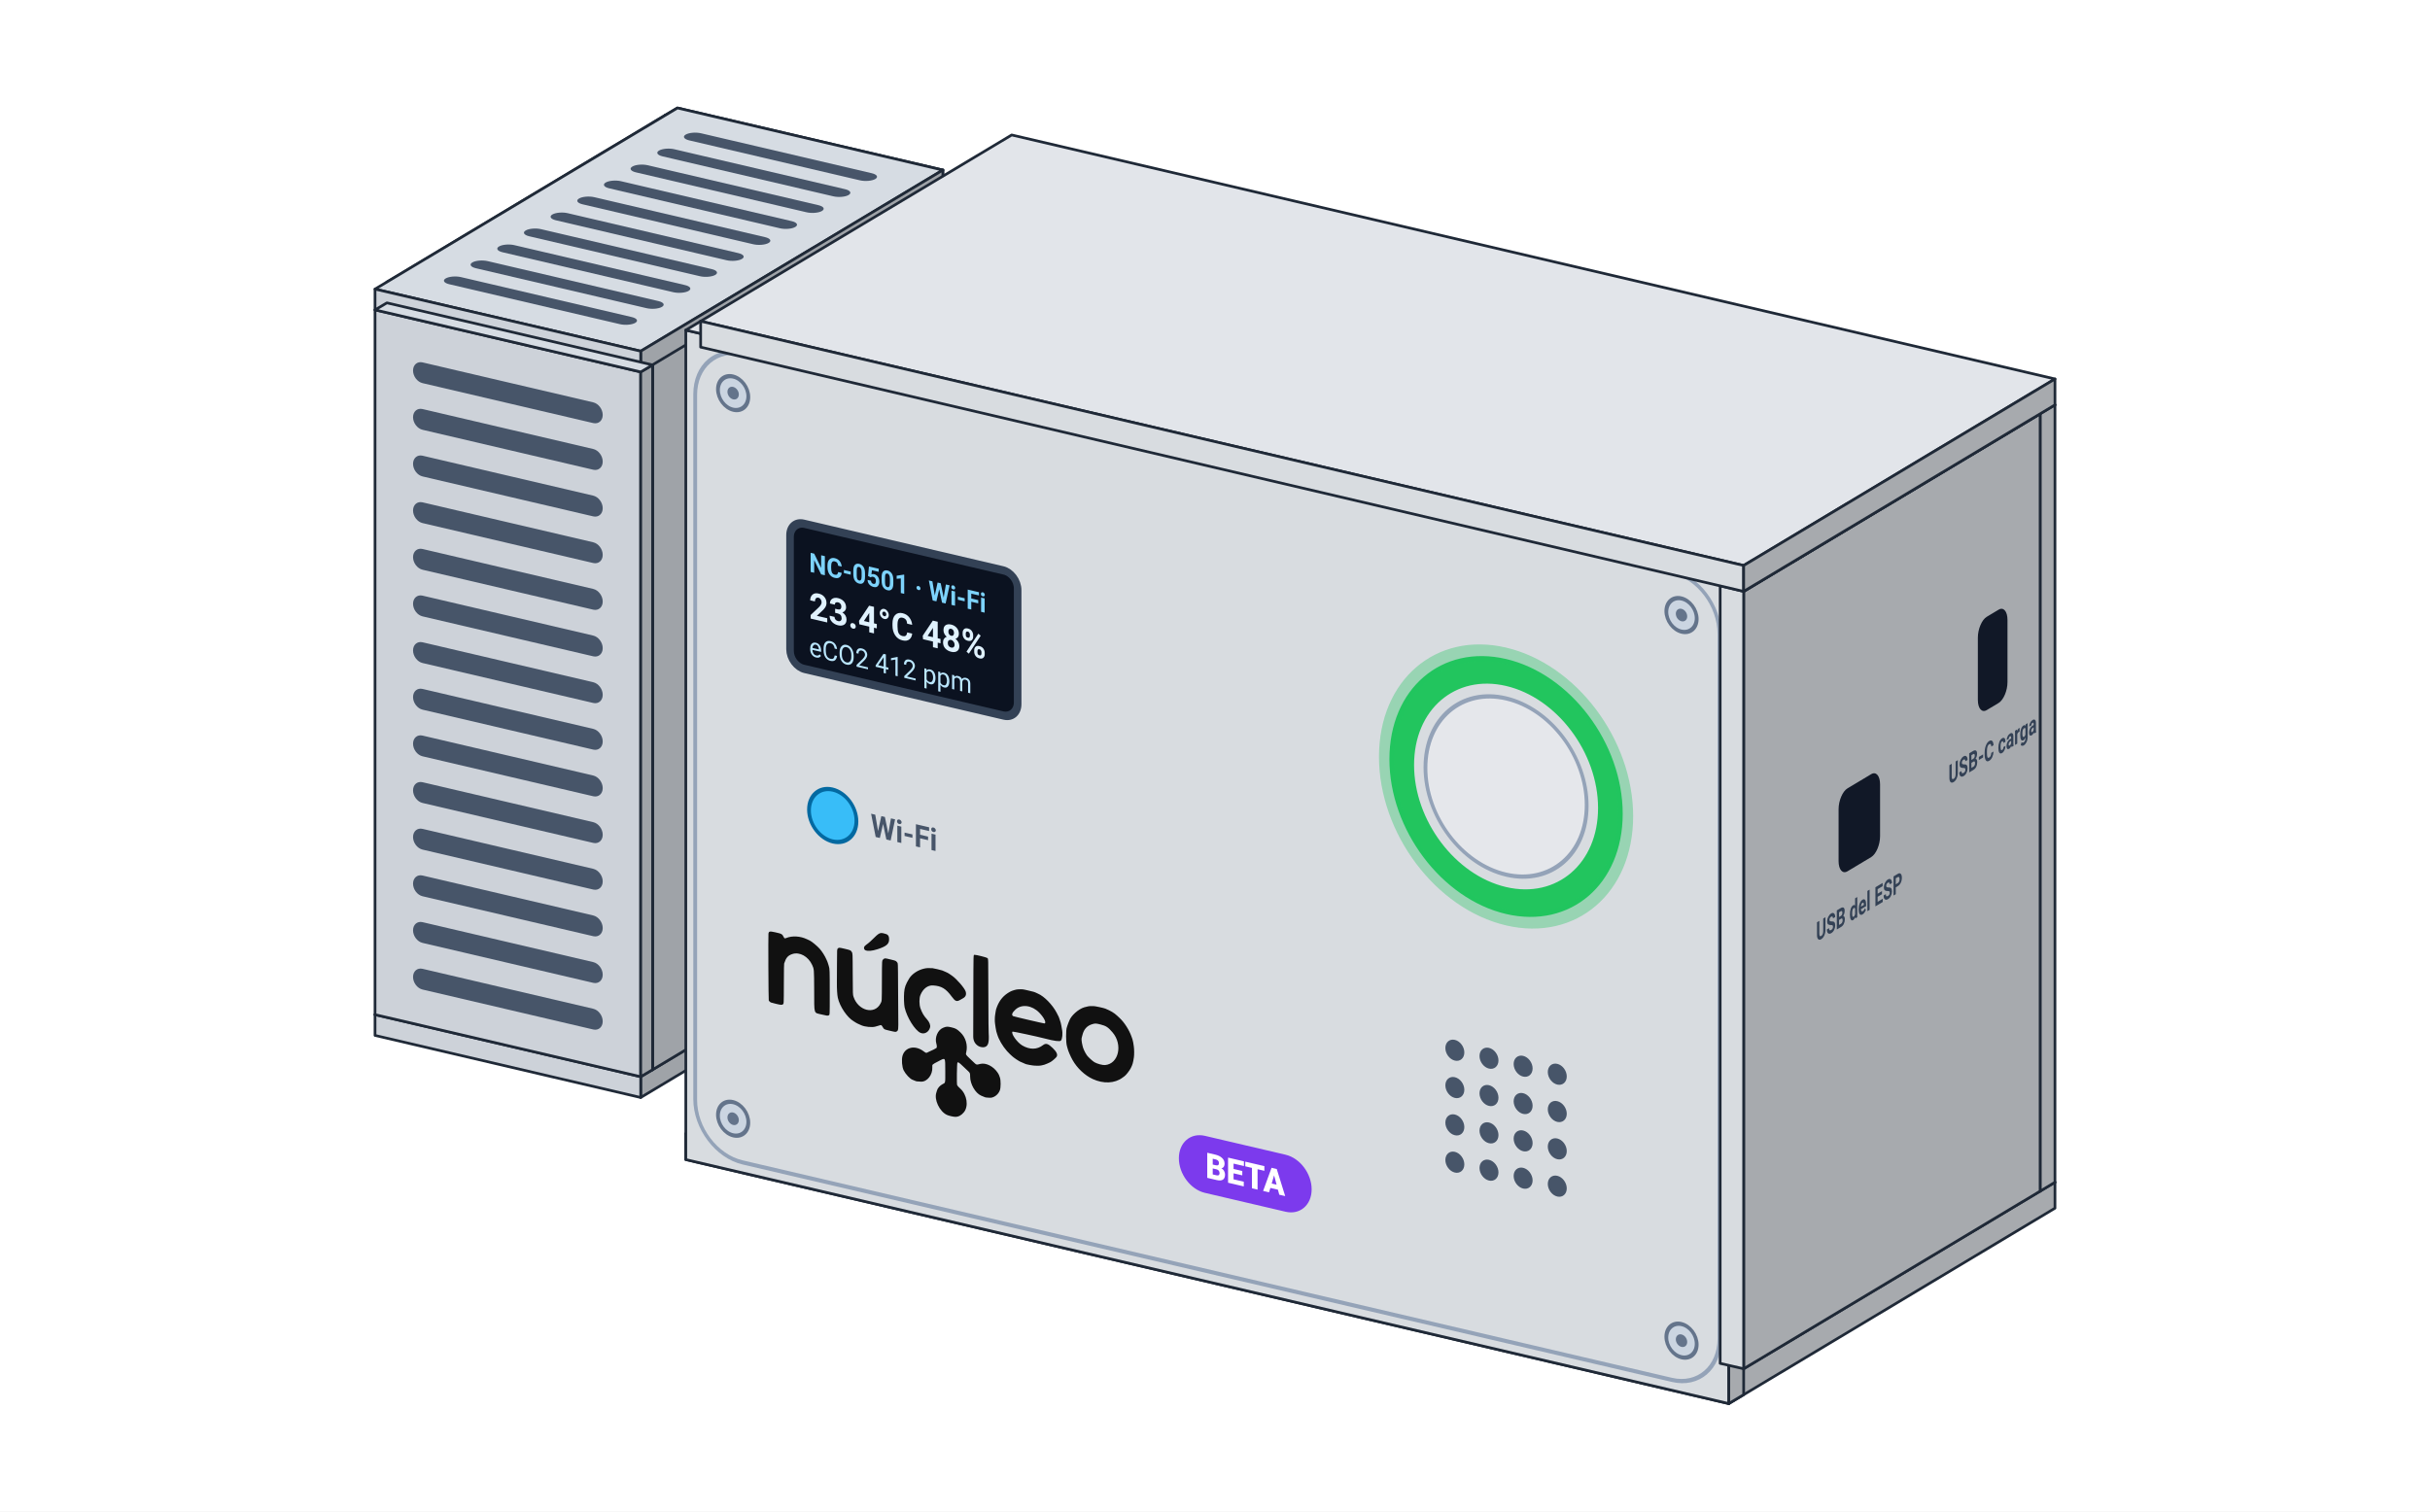
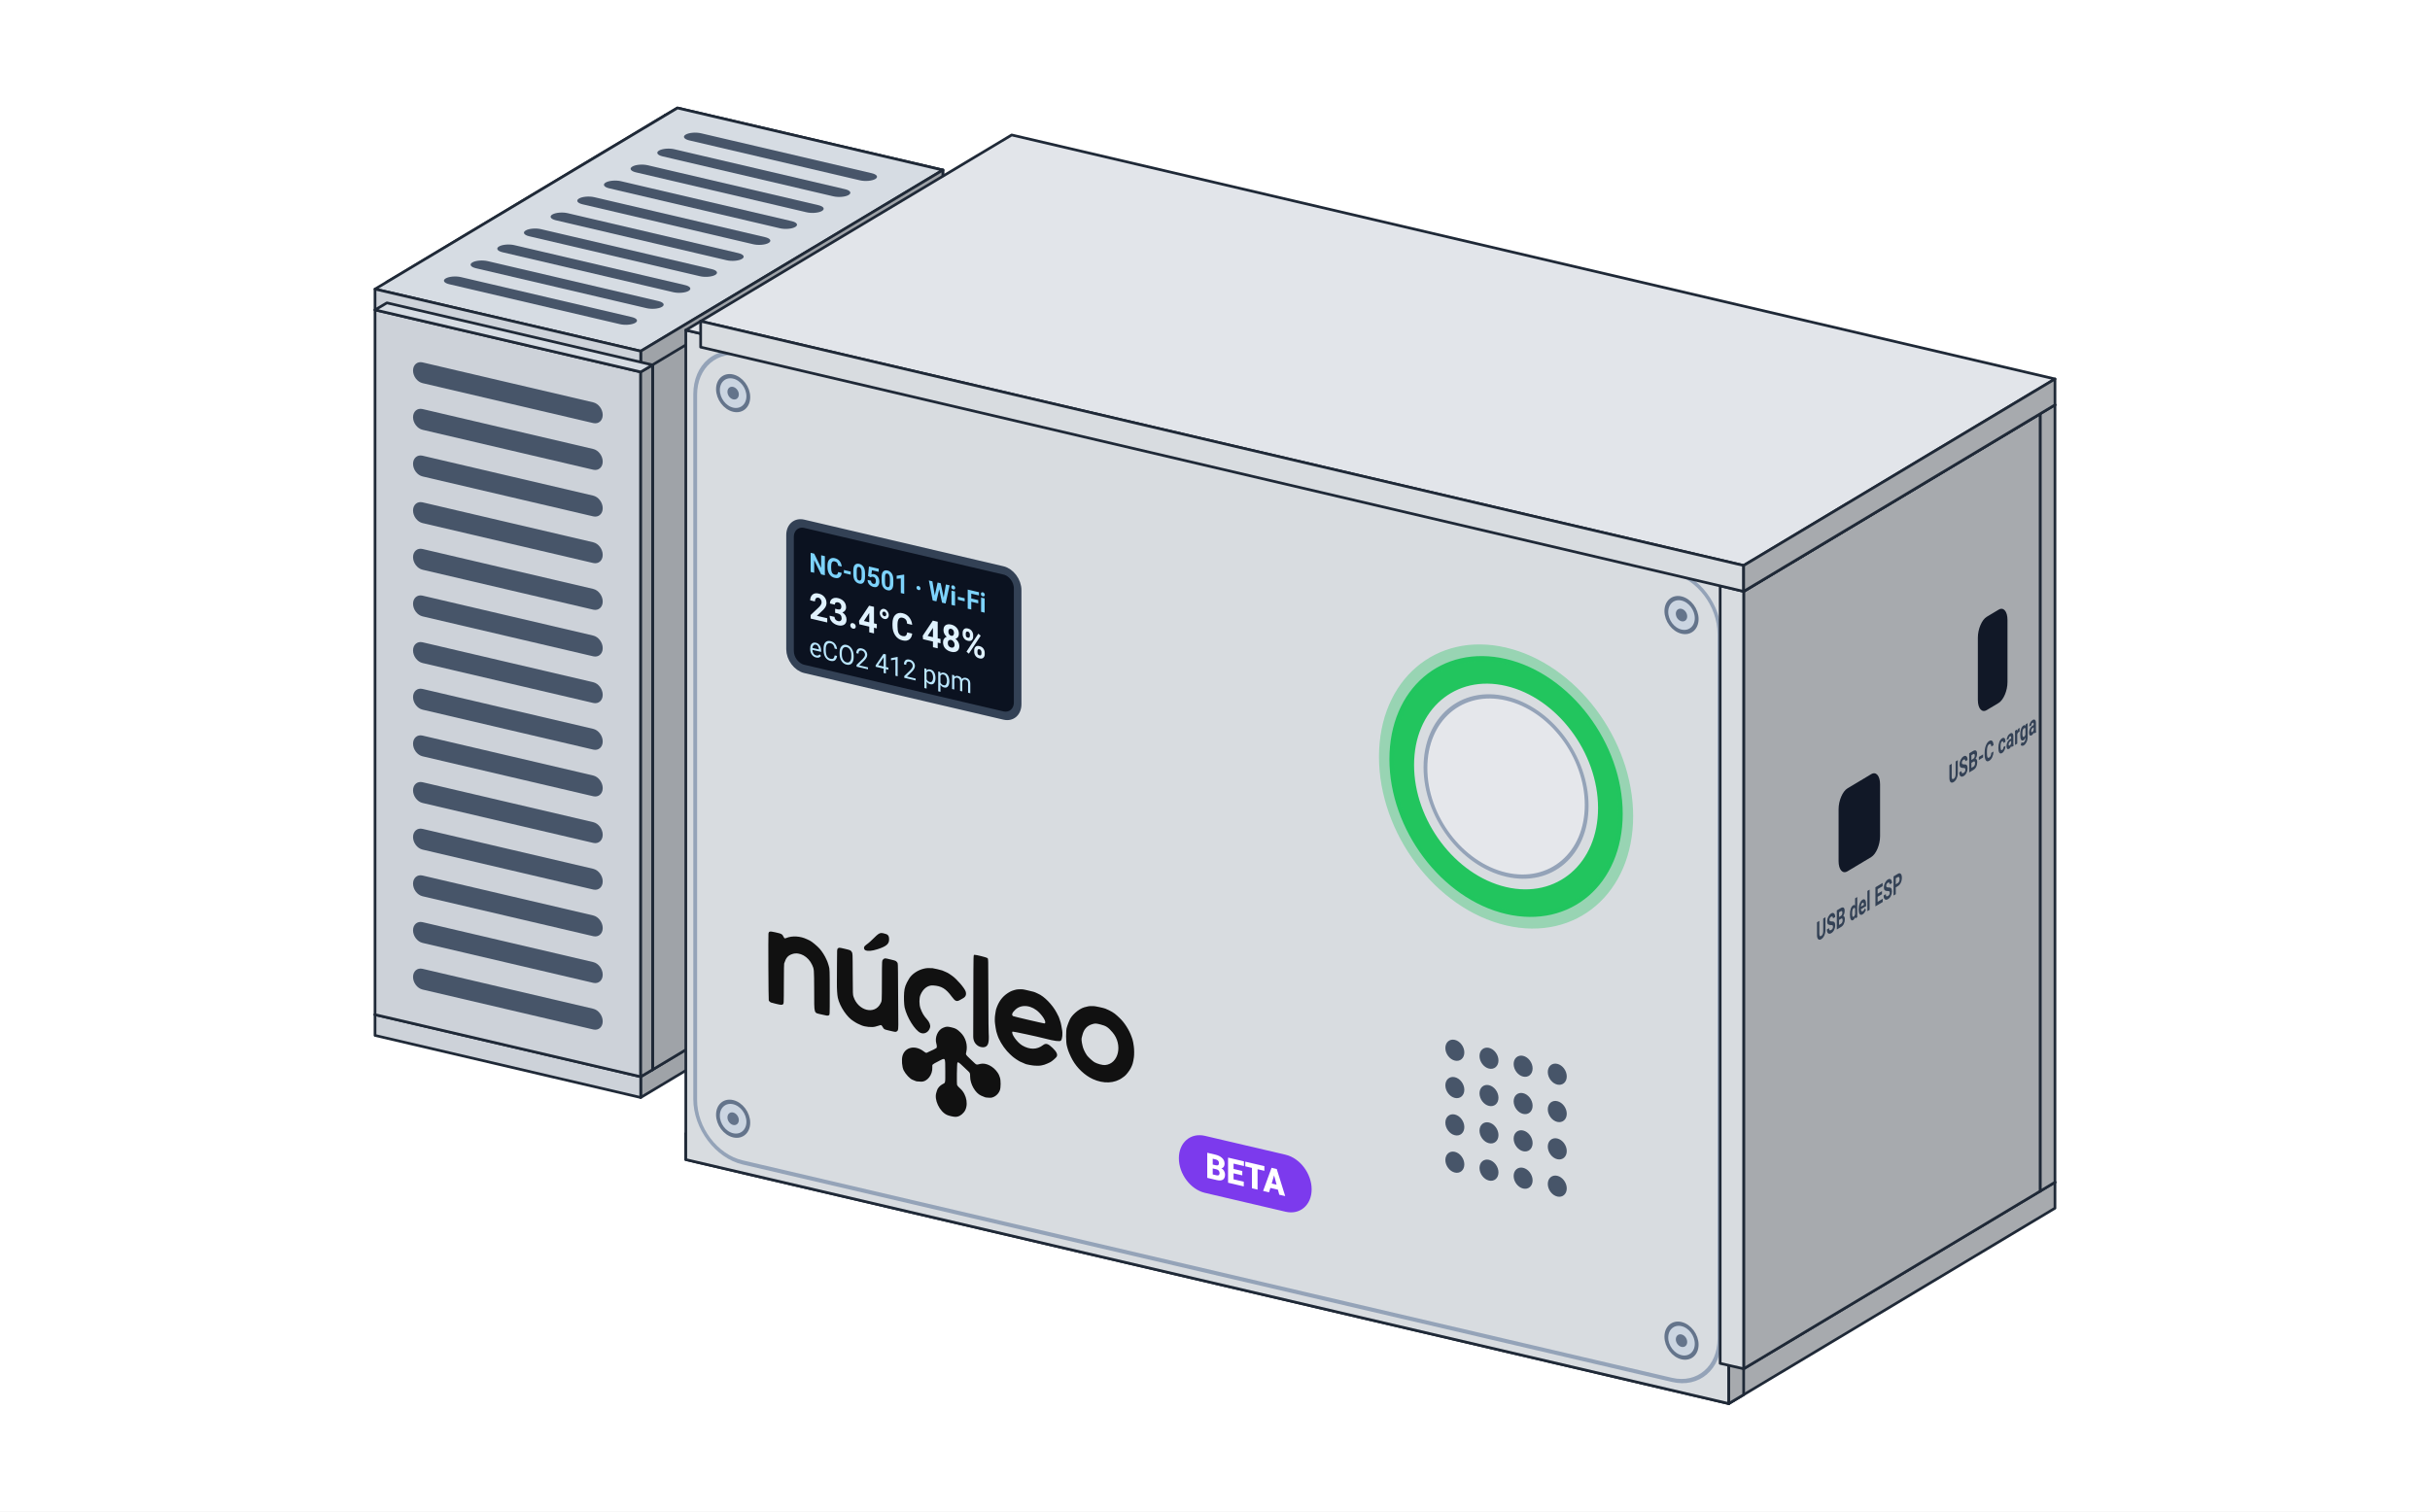
<svg xmlns="http://www.w3.org/2000/svg" viewBox="0 0 900 560" width="900" height="560" font-family="Segoe UI, Roboto, Helvetica, Arial, sans-serif">
  <rect width="900" height="560" fill="#ffffff" />
  <polygon points="250.9,308.8 349.2,331.8 237.3,398.9 138.9,375.9" fill="#d6dce3" fill-opacity="1" stroke="#1f2937" stroke-width="1" stroke-linejoin="round" />
  <polygon points="237.3,398.9 349.2,331.8 349.2,339.5 237.3,406.6" fill="#9fa3a8" fill-opacity="1" stroke="#1f2937" stroke-width="1" stroke-linejoin="round" />
  <polygon points="138.9,375.9 237.3,398.9 237.3,406.6 138.9,383.6" fill="#cdd2d9" fill-opacity="1" stroke="#1f2937" stroke-width="1" stroke-linejoin="round" />
  <polygon points="374.7,347.6 761.1,438.0 640.3,510.4 254.0,420.0" fill="#e2e5ea" fill-opacity="1" stroke="#1f2937" stroke-width="1" stroke-linejoin="round" />
  <polygon points="254.0,420.0 640.3,510.4 640.3,520.0 254.0,429.6" fill="#d8dce0" fill-opacity="1" stroke="#1f2937" stroke-width="1" stroke-linejoin="round" />
  <polygon points="640.3,510.4 761.1,438.0 761.1,447.6 640.3,520.0" fill="#a7aaae" fill-opacity="1" stroke="#1f2937" stroke-width="1" stroke-linejoin="round" />
  <polygon points="246.5,42.6 344.8,65.7 344.8,334.5 246.5,311.5" fill="#cdd2d9" fill-opacity="1" stroke="#1f2937" stroke-width="1" stroke-linejoin="round" />
  <polygon points="344.8,65.7 349.2,63.0 349.2,331.8 344.8,334.5" fill="#9fa3a8" fill-opacity="1" stroke="#1f2937" stroke-width="1" stroke-linejoin="round" />
  <polygon points="250.9,40.0 349.2,63.0 344.8,65.7 246.5,42.6" fill="#d6dce3" fill-opacity="1" stroke="#1f2937" stroke-width="1" stroke-linejoin="round" />
  <polygon points="150.3,106.1 253.5,44.3 253.5,313.1 150.3,374.9" fill="#9fa3a8" fill-opacity="1" stroke="#1f2937" stroke-width="1" stroke-linejoin="round" />
  <polygon points="246.5,42.6 253.5,44.3 150.3,106.1 143.3,104.5" fill="#d6dce3" fill-opacity="1" stroke="#1f2937" stroke-width="1" stroke-linejoin="round" />
  <polygon points="143.3,104.5 150.3,106.1 150.3,374.9 143.3,373.3" fill="#cdd2d9" fill-opacity="1" stroke="#1f2937" stroke-width="1" stroke-linejoin="round" />
  <polygon points="241.7,127.5 344.8,65.7 344.8,334.5 241.7,396.3" fill="#9fa3a8" fill-opacity="1" stroke="#1f2937" stroke-width="1" stroke-linejoin="round" />
  <polygon points="337.8,64.0 344.8,65.7 241.7,127.5 234.6,125.9" fill="#d6dce3" fill-opacity="1" stroke="#1f2937" stroke-width="1" stroke-linejoin="round" />
  <polygon points="234.6,125.9 241.7,127.5 241.7,396.3 234.6,394.7" fill="#cdd2d9" fill-opacity="1" stroke="#1f2937" stroke-width="1" stroke-linejoin="round" />
  <polygon points="250.9,40.0 349.2,63.0 237.3,130.1 138.9,107.1" fill="#d6dce3" fill-opacity="1" stroke="#1f2937" stroke-width="1" stroke-linejoin="round" />
  <g transform="matrix(3.5125 0.8222 -2.1949 1.3158 250.87 40.00)">
    <rect x="4" y="4.0" width="20" height="2" rx="1" fill="#475569" />
    <rect x="4" y="8.5" width="20" height="2" rx="1" fill="#475569" />
    <rect x="4" y="13.0" width="20" height="2" rx="1" fill="#475569" />
    <rect x="4" y="17.5" width="20" height="2" rx="1" fill="#475569" />
    <rect x="4" y="22.0" width="20" height="2" rx="1" fill="#475569" />
    <rect x="4" y="26.5" width="20" height="2" rx="1" fill="#475569" />
    <rect x="4" y="31.0" width="20" height="2" rx="1" fill="#475569" />
    <rect x="4" y="35.5" width="20" height="2" rx="1" fill="#475569" />
    <rect x="4" y="40.0" width="20" height="2" rx="1" fill="#475569" />
    <rect x="4" y="44.5" width="20" height="2" rx="1" fill="#475569" />
  </g>
  <polygon points="237.3,130.1 349.2,63.0 349.2,70.7 237.3,137.8" fill="#9fa3a8" fill-opacity="1" stroke="#1f2937" stroke-width="1" stroke-linejoin="round" />
  <polygon points="138.9,107.1 237.3,130.1 237.3,137.8 138.9,114.8" fill="#cdd2d9" fill-opacity="1" stroke="#1f2937" stroke-width="1" stroke-linejoin="round" />
  <polygon points="138.9,114.8 237.3,137.8 237.3,398.9 138.9,375.9" fill="#cdd2d9" fill-opacity="1" stroke="#1f2937" stroke-width="1" stroke-linejoin="round" />
  <g transform="matrix(3.5125 0.8222 0 3.8403 138.93 114.79)">
    <rect x="4" y="4.0" width="20" height="2" rx="1" fill="#475569" />
    <rect x="4" y="8.5" width="20" height="2" rx="1" fill="#475569" />
    <rect x="4" y="13.0" width="20" height="2" rx="1" fill="#475569" />
    <rect x="4" y="17.5" width="20" height="2" rx="1" fill="#475569" />
    <rect x="4" y="22.0" width="20" height="2" rx="1" fill="#475569" />
    <rect x="4" y="26.5" width="20" height="2" rx="1" fill="#475569" />
    <rect x="4" y="31.0" width="20" height="2" rx="1" fill="#475569" />
    <rect x="4" y="35.5" width="20" height="2" rx="1" fill="#475569" />
    <rect x="4" y="40.0" width="20" height="2" rx="1" fill="#475569" />
    <rect x="4" y="44.5" width="20" height="2" rx="1" fill="#475569" />
    <rect x="4" y="49.0" width="20" height="2" rx="1" fill="#475569" />
    <rect x="4" y="53.5" width="20" height="2" rx="1" fill="#475569" />
    <rect x="4" y="58.0" width="20" height="2" rx="1" fill="#475569" />
    <rect x="4" y="62.5" width="20" height="2" rx="1" fill="#475569" />
  </g>
  <polygon points="237.3,137.8 241.7,135.2 241.7,396.3 237.3,398.9" fill="#9fa3a8" fill-opacity="1" stroke="#1f2937" stroke-width="1" stroke-linejoin="round" />
  <polygon points="143.3,112.2 241.7,135.2 237.3,137.8 138.9,114.8" fill="#d6dce3" fill-opacity="1" stroke="#1f2937" stroke-width="1" stroke-linejoin="round" />
  <polygon points="299.8,207.8 320.9,212.8 320.9,258.9 299.8,253.9" fill="#bcc5d0" fill-opacity="1" stroke="#1f2937" stroke-width="1" stroke-linejoin="round" />
  <polygon points="320.9,212.8 324.2,210.8 324.2,256.9 320.9,258.9" fill="#9299a2" fill-opacity="1" stroke="#1f2937" stroke-width="1" stroke-linejoin="round" />
  <polygon points="303.1,205.9 324.2,210.8 320.9,212.8 299.8,207.8" fill="#c4ceda" fill-opacity="1" stroke="#1f2937" stroke-width="1" stroke-linejoin="round" />
  <polygon points="303.1,246.2 324.2,251.1 297.9,266.9 276.8,262.0" fill="#c4ceda" fill-opacity="1" stroke="#1f2937" stroke-width="1" stroke-linejoin="round" />
  <polygon points="297.9,266.9 324.2,251.1 324.2,256.9 297.9,272.7" fill="#9299a2" fill-opacity="1" stroke="#1f2937" stroke-width="1" stroke-linejoin="round" />
  <polygon points="276.8,262.0 297.9,266.9 297.9,272.7 276.8,267.7" fill="#bcc5d0" fill-opacity="1" stroke="#1f2937" stroke-width="1" stroke-linejoin="round" />
  <polygon points="303.1,205.9 324.2,210.8 297.9,226.6 276.8,221.7" fill="#c4ceda" fill-opacity="1" stroke="#1f2937" stroke-width="1" stroke-linejoin="round" />
  <polygon points="297.9,226.6 324.2,210.8 324.2,216.6 297.9,232.3" fill="#9299a2" fill-opacity="1" stroke="#1f2937" stroke-width="1" stroke-linejoin="round" />
  <polygon points="276.8,221.7 297.9,226.6 297.9,232.3 276.8,227.4" fill="#bcc5d0" fill-opacity="1" stroke="#1f2937" stroke-width="1" stroke-linejoin="round" />
  <polygon points="276.8,221.7 297.9,226.6 297.9,272.7 276.8,267.7" fill="#bcc5d0" fill-opacity="1" stroke="#1f2937" stroke-width="1" stroke-linejoin="round" />
  <polygon points="297.9,226.6 301.2,224.6 301.2,270.7 297.9,272.7" fill="#9299a2" fill-opacity="1" stroke="#1f2937" stroke-width="1" stroke-linejoin="round" />
  <polygon points="280.1,219.7 301.2,224.6 297.9,226.6 276.8,221.7" fill="#c4ceda" fill-opacity="1" stroke="#1f2937" stroke-width="1" stroke-linejoin="round" />
  <polygon points="268.2,130.7 378.0,64.9 378.0,352.9 268.2,418.7" fill="#a7aaae" fill-opacity="1" stroke="#1f2937" stroke-width="1" stroke-linejoin="round" />
  <g transform="matrix(2.1949 -1.3158 0 3.8403 268.24 130.70)">
    <rect x="20" y="34" width="12" height="12" rx="1" fill="#1e293b" />
    <text x="26.0" y="49.4" font-size="2.6" text-anchor="middle" fill="#334155" font-weight="600">paso de cables</text>
  </g>
  <polygon points="369.2,62.9 378.0,64.9 268.2,130.7 259.5,128.6" fill="#e2e5ea" fill-opacity="1" stroke="#1f2937" stroke-width="1" stroke-linejoin="round" />
  <polygon points="259.5,128.6 268.2,130.7 268.2,418.7 259.5,416.7" fill="#d8dce0" fill-opacity="1" stroke="#1f2937" stroke-width="1" stroke-linejoin="round" />
  <polygon points="369.2,62.9 755.6,153.3 755.6,441.3 369.2,350.9" fill="#d8dce0" fill-opacity="1" stroke="#1f2937" stroke-width="1" stroke-linejoin="round" />
  <polygon points="374.7,59.6 761.1,150.0 755.6,153.3 369.2,62.9" fill="#e2e5ea" fill-opacity="1" stroke="#1f2937" stroke-width="1" stroke-linejoin="round" />
  <polygon points="755.6,153.3 761.1,150.0 761.1,438.0 755.6,441.3" fill="#a7aaae" fill-opacity="1" stroke="#1f2937" stroke-width="1" stroke-linejoin="round" />
  <polygon points="254.0,122.3 640.3,212.8 640.3,520.0 254.0,429.6" fill="#d8dce0" fill-opacity="1" stroke="#1f2937" stroke-width="1" stroke-linejoin="round" />
  <g transform="matrix(3.5125 0.8222 0 3.8403 253.97 122.33)">
    <rect x="1" y="1" width="108" height="78" rx="5" fill="none" stroke="#94a3b8" stroke-width="0.4" />
    <rect x="11" y="16" width="24" height="14" rx="1.5" fill="#0b1220" stroke="#334155" stroke-width="0.8" />
    <text x="13" y="20.5" font-size="2.6" fill="#7dd3fc" font-weight="600">NC-0501 · Wi-Fi</text>
    <text x="13" y="25" font-size="3.6" fill="#e0f2fe" font-weight="700">23.4°C 48%</text>
    <text x="13" y="28.6" font-size="2.6" fill="#bae6fd">eCO2 412 ppm</text>
    <circle cx="86.5" cy="25.5" r="11" fill="none" stroke="#22c55e" stroke-width="2.6" />
    <circle cx="86.5" cy="25.5" r="12.6" fill="none" stroke="#22c55e" stroke-opacity="0.35" stroke-width="1.6" />
    <circle cx="86.5" cy="25.5" r="8.5" fill="#e5e7eb" stroke="#94a3b8" stroke-width="0.4" />
-     <circle cx="15.5" cy="43.5" r="2.5" fill="#38bdf8" stroke="#0369a1" stroke-width="0.4" />
-     <text x="19.5" y="44.6" font-size="3" fill="#475569" font-weight="600">Wi-Fi</text>
    <circle cx="81.1" cy="52.1" r="1" fill="#475569" />
    <circle cx="81.1" cy="55.7" r="1" fill="#475569" />
    <circle cx="81.1" cy="59.3" r="1" fill="#475569" />
    <circle cx="81.1" cy="62.9" r="1" fill="#475569" />
    <circle cx="84.7" cy="52.1" r="1" fill="#475569" />
    <circle cx="84.7" cy="55.7" r="1" fill="#475569" />
    <circle cx="84.7" cy="59.3" r="1" fill="#475569" />
    <circle cx="84.7" cy="62.9" r="1" fill="#475569" />
    <circle cx="88.3" cy="52.1" r="1" fill="#475569" />
    <circle cx="88.3" cy="55.7" r="1" fill="#475569" />
    <circle cx="88.3" cy="59.3" r="1" fill="#475569" />
    <circle cx="88.3" cy="62.9" r="1" fill="#475569" />
    <circle cx="91.9" cy="52.1" r="1" fill="#475569" />
    <circle cx="91.9" cy="55.7" r="1" fill="#475569" />
    <circle cx="91.9" cy="59.3" r="1" fill="#475569" />
    <circle cx="91.9" cy="62.9" r="1" fill="#475569" />
    <svg x="8" y="53" width="40" height="17.55" viewBox="36 20 392 172">
      <path fill="#111111" fill-rule="evenodd" d="M227.34 184.65 C219.86 182.97 214.17 173.20 216.54 166.08 C216.78 165.35 217.07 164.39 217.18 163.95 C217.77 161.61 220.24 158.48 222.93 156.66 C226.07 154.54 225.86 155.51 225.80 143.41 C225.73 130.17 226.22 130.68 218.67 135.90 C211.99 140.52 212.27 140.19 212.43 142.88 C212.83 149.97 207.11 157.86 200.75 158.98 C196.22 159.78 196.01 159.79 194.14 159.43 C193.47 159.30 192.48 159.14 191.94 159.08 C189.37 158.79 184.93 155.44 182.86 152.20 C181.08 149.44 180.46 142.49 181.63 138.58 C184.28 129.80 194.61 125.54 203.30 129.66 C206.03 130.95 206.14 130.95 208.08 129.49 C208.54 129.14 209.48 128.54 210.17 128.15 C211.96 127.14 216.18 124.29 216.67 123.76 C217.25 123.12 217.21 121.47 216.55 119.50 C214.78 114.16 218.06 106.44 223.46 103.23 C226.88 101.20 227.92 100.92 232.00 100.92 C236.64 100.92 237.79 101.26 241.60 103.76 C246.85 107.22 249.22 114.12 247.51 120.97 C246.87 123.54 246.89 123.56 250.70 126.07 C252.20 127.05 253.90 128.16 254.48 128.55 C258.22 131.01 257.81 130.98 261.83 129.16 C267.76 126.49 275.58 128.41 280.04 133.63 C281.11 134.89 281.40 135.40 282.29 137.67 C283.26 140.13 283.25 146.80 282.27 149.58 C280.61 154.28 275.58 158.65 271.32 159.09 C270.73 159.15 269.62 159.31 268.86 159.44 C267.38 159.71 266.85 159.66 262.85 158.91 C256.85 157.78 251.52 150.47 251.50 143.35 C251.50 140.10 251.38 139.85 249.26 138.50 C248.47 138.00 246.42 136.66 244.70 135.53 C239.97 132.40 239.29 132.12 238.38 132.90 C237.83 133.38 237.53 152.96 238.06 154.23 C238.32 154.84 239.33 155.67 241.26 156.83 C248.31 161.10 250.15 171.62 245.05 178.42 C242.44 181.90 239.46 184.00 236.17 184.67 C233.96 185.12 229.37 185.11 227.34 184.65 Z M139.17 118.90 C135.08 118.14 134.15 117.93 133.25 117.56 C132.70 117.33 131.76 116.99 131.17 116.80 C124.45 114.70 116.76 105.92 114.77 98.08 C114.12 95.53 113.73 89.82 113.80 83.83 C113.82 82.05 113.86 74.47 113.89 67.00 C113.95 52.26 113.94 52.43 114.70 51.57 C115.84 50.27 115.94 50.25 121.83 50.25 C127.72 50.25 128.14 50.33 129.08 51.57 C130.14 52.95 130.07 51.69 130.17 72.67 C130.25 91.75 130.25 91.75 131.01 93.69 C135.82 105.92 152.78 106.21 158.83 94.17 C160.36 91.13 160.24 92.92 160.33 72.25 C160.43 51.50 160.29 53.26 161.97 51.47 C163.18 50.17 163.34 50.14 169.17 50.20 C174.72 50.25 174.76 50.26 175.89 51.31 C176.99 52.34 176.90 50.51 177.03 74.58 C177.10 86.59 177.20 99.90 177.25 104.16 C177.39 114.43 177.28 115.45 175.90 116.66 C174.66 117.75 174.64 117.75 168.75 117.75 C162.57 117.75 162.60 117.76 161.43 116.19 C159.89 114.12 159.64 114.02 158.17 114.84 C157.22 115.37 156.23 115.84 153.45 117.11 C149.95 118.70 142.86 119.59 139.17 118.90 Z M308.32 119.10 C308.28 119.06 307.54 118.91 306.67 118.76 C302.79 118.10 302.22 117.97 301.35 117.57 C300.83 117.33 299.89 116.99 299.25 116.81 C298.61 116.62 297.43 116.11 296.63 115.66 C295.83 115.20 295.13 114.83 295.08 114.83 C294.79 114.83 291.01 112.25 289.59 111.08 C284.92 107.23 281.05 101.96 279.42 97.23 C279.11 96.32 278.71 95.21 278.53 94.75 C278.35 94.29 278.04 92.81 277.84 91.46 C277.65 90.11 277.38 88.43 277.24 87.74 C276.89 85.88 276.92 81.84 277.32 79.58 C277.49 78.57 277.72 77.19 277.82 76.50 C278.16 74.34 278.35 73.65 279.29 71.26 C282.10 64.14 286.26 58.90 292.79 54.23 C294.85 52.75 299.04 50.72 301.00 50.25 C306.13 49.00 305.33 49.08 312.00 49.08 C317.21 49.08 318.23 49.12 319.08 49.37 C319.63 49.52 320.80 49.77 321.67 49.92 C328.00 51.01 336.52 57.14 340.86 63.75 C343.16 67.26 343.36 67.62 344.07 69.58 C344.41 70.50 344.90 71.82 345.16 72.51 C345.44 73.23 345.73 74.42 345.83 75.26 C345.93 76.08 346.18 77.39 346.38 78.17 C347.37 81.96 346.82 87.44 345.27 89.28 C344.20 90.54 338.51 91.08 328.92 90.82 C321.46 90.62 295.72 91.06 295.35 91.40 C293.26 93.30 299.91 100.59 305.33 102.35 C313.09 104.86 320.69 103.13 326.82 97.45 C329.76 94.73 332.11 94.87 336.83 98.06 C340.83 100.75 342.11 102.96 341.00 105.24 C340.39 106.50 335.72 111.15 334.00 112.20 C333.77 112.34 332.62 113.08 331.44 113.83 C329.36 115.16 326.95 116.40 325.58 116.83 C325.22 116.95 324.50 117.22 323.99 117.43 C323.48 117.64 322.54 117.90 321.90 118.01 C321.27 118.11 319.66 118.42 318.33 118.68 C316.11 119.12 308.67 119.44 308.32 119.10 Z M378.25 118.52 C370.00 116.81 362.10 111.72 357.36 105.04 C355.23 102.05 352.78 97.37 352.24 95.28 C352.09 94.73 351.79 93.79 351.57 93.20 C350.40 90.08 350.34 77.97 351.48 75.28 C351.65 74.90 351.98 73.89 352.22 73.04 C352.46 72.19 352.88 71.07 353.14 70.54 C353.41 70.01 353.72 69.28 353.83 68.92 C355.50 63.70 363.21 55.62 369.42 52.58 C372.40 51.13 374.87 50.20 376.50 49.92 C377.37 49.77 378.50 49.53 379.00 49.38 C380.15 49.05 389.53 48.87 391.20 49.15 C396.98 50.10 400.23 51.19 403.47 53.26 C404.33 53.80 405.50 54.55 406.07 54.92 C410.93 58.04 415.92 64.13 418.27 69.83 C418.52 70.43 418.94 71.44 419.22 72.08 C419.49 72.72 419.85 74.03 420.02 75.00 C420.18 75.96 420.47 77.61 420.66 78.67 C421.09 81.10 421.13 86.31 420.75 88.79 C419.90 94.26 419.33 96.17 417.46 99.92 C416.10 102.64 412.48 107.62 410.96 108.87 C410.57 109.20 409.65 110.00 408.92 110.66 C400.92 117.83 389.31 120.80 378.25 118.52 Z M45.47 117.34 C44.63 117.08 43.72 116.47 43.40 115.94 C43.08 115.42 42.78 55.04 43.08 52.90 C43.43 50.45 44.31 50.10 50.21 50.03 C56.83 49.96 57.30 50.10 58.92 52.76 C59.59 53.87 59.97 53.90 61.52 52.97 C67.58 49.38 75.99 48.02 82.83 49.55 C83.98 49.80 85.32 50.09 85.82 50.19 C87.77 50.58 93.52 53.72 96.01 55.76 C98.53 57.82 101.43 61.41 102.96 64.33 C103.36 65.11 103.83 65.98 103.99 66.25 C104.16 66.52 104.46 67.27 104.67 67.92 C104.87 68.56 105.21 69.50 105.42 70.00 C106.36 72.29 106.42 73.71 106.42 95.42 C106.42 117.52 106.51 115.80 105.28 116.74 C104.37 117.43 103.45 117.52 98.06 117.47 C89.60 117.38 90.44 119.69 90.33 96.25 C90.23 76.09 90.25 76.31 88.26 72.75 C84.23 65.55 75.32 62.93 67.83 66.76 C63.22 69.12 61.23 71.65 59.31 77.58 C59.14 78.10 59.07 82.26 59.00 96.67 C58.91 117.08 59.00 115.58 57.83 116.56 C56.83 117.40 56.06 117.50 50.76 117.49 C48.10 117.48 45.72 117.41 45.47 117.34 Z M200.07 112.92 C194.37 111.68 186.17 101.37 183.82 92.50 C183.16 90.02 182.91 83.20 183.29 78.50 C183.70 73.57 184.78 70.54 188.41 64.25 C191.32 59.20 197.56 54.06 204.06 51.37 C206.61 50.32 207.84 49.99 212.50 49.16 C213.49 48.98 221.71 48.98 222.67 49.16 C223.08 49.24 224.57 49.50 225.98 49.74 C227.89 50.07 228.93 50.35 230.06 50.83 C230.90 51.18 232.13 51.69 232.79 51.97 C237.65 53.98 245.89 60.99 246.91 63.97 C247.81 66.62 246.91 68.88 244.17 70.84 C243.30 71.46 242.13 72.32 241.58 72.74 C237.68 75.73 236.19 75.59 232.62 71.90 C226.43 65.50 221.91 63.97 213.18 65.35 C207.71 66.21 202.77 70.71 200.13 77.23 C198.78 80.57 198.79 86.48 200.14 89.71 C201.83 93.71 203.61 96.11 206.78 98.62 C209.44 100.73 210.70 103.42 210.09 105.71 C208.83 110.46 204.18 113.81 200.07 112.92 Z M260.00 112.62 C256.48 111.42 254.70 108.76 254.69 104.67 C254.69 103.61 254.74 86.02 254.80 65.58 C254.93 23.91 254.80 27.78 256.10 27.23 C257.12 26.80 268.84 26.97 269.34 27.42 C270.31 28.28 270.24 25.89 270.34 61.92 C270.42 87.79 270.49 95.64 270.67 98.25 C271.27 106.82 270.22 110.41 266.59 112.17 C264.75 113.06 261.87 113.26 260.00 112.62 Z M390.90 102.58 C404.96 98.51 409.54 79.36 398.69 70.05 C394.11 66.12 392.02 65.31 386.30 65.21 C381.60 65.12 380.71 65.28 377.70 66.75 C372.35 69.35 369.07 73.33 367.60 79.01 C367.28 80.24 366.93 81.51 366.83 81.83 C366.52 82.82 366.60 85.28 366.97 86.50 C367.15 87.10 367.43 88.22 367.58 89.00 C368.06 91.45 369.88 94.79 372.15 97.36 C373.29 98.65 377.99 101.60 379.92 102.22 C382.73 103.14 388.34 103.32 390.90 102.58 Z M328.21 76.66 C330.75 75.95 328.00 71.25 322.90 67.56 C315.44 62.18 304.86 63.15 298.47 69.80 C294.87 73.55 293.95 76.06 295.95 76.66 C296.65 76.88 327.44 76.87 328.21 76.66 Z M143.21 47.05 C142.45 46.90 141.83 46.10 141.83 45.26 C141.83 43.86 142.17 43.43 146.32 39.68 C147.18 38.91 149.05 36.96 150.48 35.35 C157.19 27.80 158.14 27.12 162.01 27.03 C166.63 26.93 167.75 27.83 167.75 31.68 C167.75 35.89 164.85 38.77 156.08 43.25 C150.14 46.29 145.83 47.56 143.21 47.05 Z" />
    </svg>
    <rect x="52" y="66" width="14" height="5.5" rx="2.75" fill="#7c3aed" />
    <text x="59" y="70" font-size="3.4" font-weight="800" fill="#fff" text-anchor="middle">BETA</text>
    <circle cx="5" cy="5" r="1.6" fill="#cbd5e1" stroke="#64748b" stroke-width="0.4" />
    <circle cx="5" cy="5" r="0.6" fill="#64748b" />
    <circle cx="105" cy="5" r="1.6" fill="#cbd5e1" stroke="#64748b" stroke-width="0.4" />
    <circle cx="105" cy="5" r="0.6" fill="#64748b" />
    <circle cx="5" cy="75" r="1.6" fill="#cbd5e1" stroke="#64748b" stroke-width="0.4" />
    <circle cx="5" cy="75" r="0.6" fill="#64748b" />
    <circle cx="105" cy="75" r="1.6" fill="#cbd5e1" stroke="#64748b" stroke-width="0.4" />
    <circle cx="105" cy="75" r="0.6" fill="#64748b" />
  </g>
  <polygon points="259.5,119.0 645.8,209.5 640.3,212.8 254.0,122.3" fill="#e2e5ea" fill-opacity="1" stroke="#1f2937" stroke-width="1" stroke-linejoin="round" />
  <polygon points="640.3,212.8 645.8,209.5 645.8,516.7 640.3,520.0" fill="#a7aaae" fill-opacity="1" stroke="#1f2937" stroke-width="1" stroke-linejoin="round" />
  <polygon points="645.8,219.1 755.6,153.3 755.6,441.3 645.8,507.1" fill="#a7aaae" fill-opacity="1" stroke="#1f2937" stroke-width="1" stroke-linejoin="round" />
  <g transform="matrix(2.1949 -1.3158 0 3.8403 645.84 219.09)">
    <rect x="16" y="25" width="7" height="8" rx="1.5" fill="#111827" />
    <text x="19.5" y="38" font-size="2.6" text-anchor="middle" fill="#334155" font-weight="600">USB del ESP</text>
    <rect x="39.5" y="16.5" width="5.0" height="9.0" rx="1.5" fill="#111827" />
    <text x="42.0" y="30.5" font-size="2.6" text-anchor="middle" fill="#334155" font-weight="600">USB-C carga</text>
  </g>
  <polygon points="746.8,151.2 755.6,153.3 645.8,219.1 637.1,217.0" fill="#e2e5ea" fill-opacity="1" stroke="#1f2937" stroke-width="1" stroke-linejoin="round" />
  <polygon points="637.1,217.0 645.8,219.1 645.8,507.1 637.1,505.1" fill="#d8dce0" fill-opacity="1" stroke="#1f2937" stroke-width="1" stroke-linejoin="round" />
  <polygon points="374.7,50.0 761.1,140.4 645.8,209.5 259.5,119.0" fill="#e2e5ea" fill-opacity="1" stroke="#1f2937" stroke-width="1" stroke-linejoin="round" />
  <polygon points="259.5,119.0 645.8,209.5 645.8,219.1 259.5,128.6" fill="#d8dce0" fill-opacity="1" stroke="#1f2937" stroke-width="1" stroke-linejoin="round" />
  <polygon points="645.8,209.5 761.1,140.4 761.1,150.0 645.8,219.1" fill="#a7aaae" fill-opacity="1" stroke="#1f2937" stroke-width="1" stroke-linejoin="round" />
</svg>
